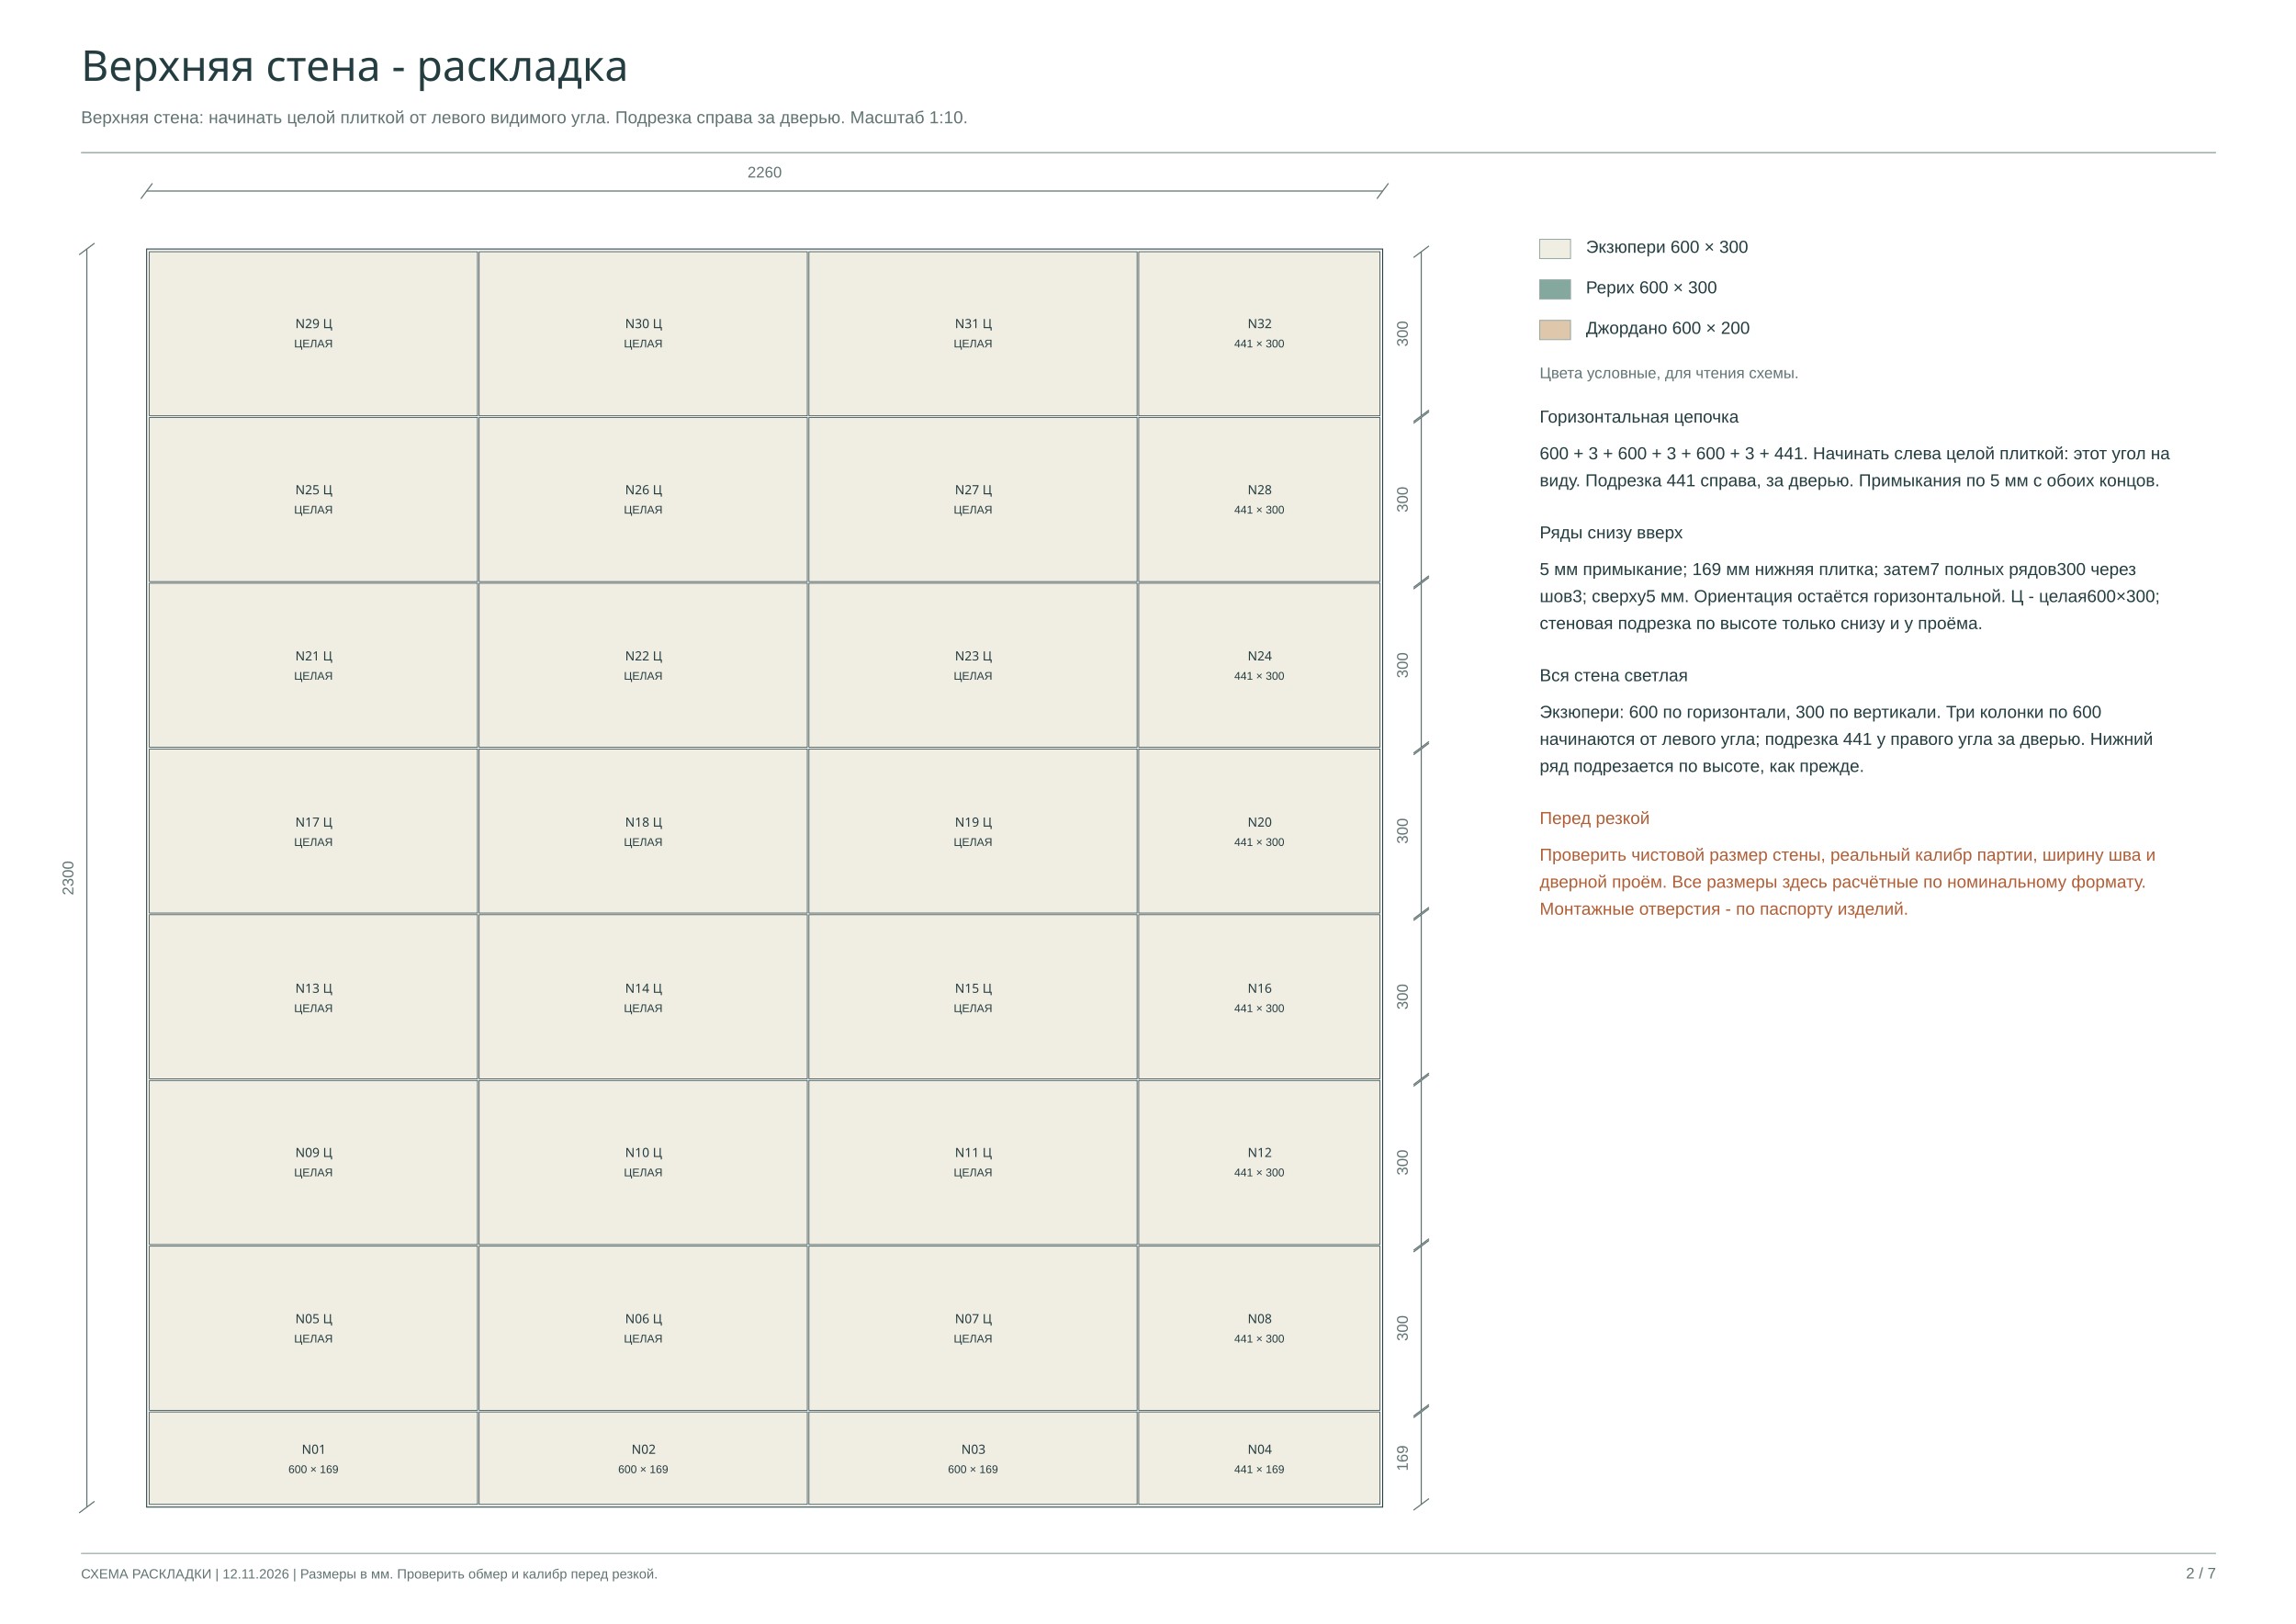
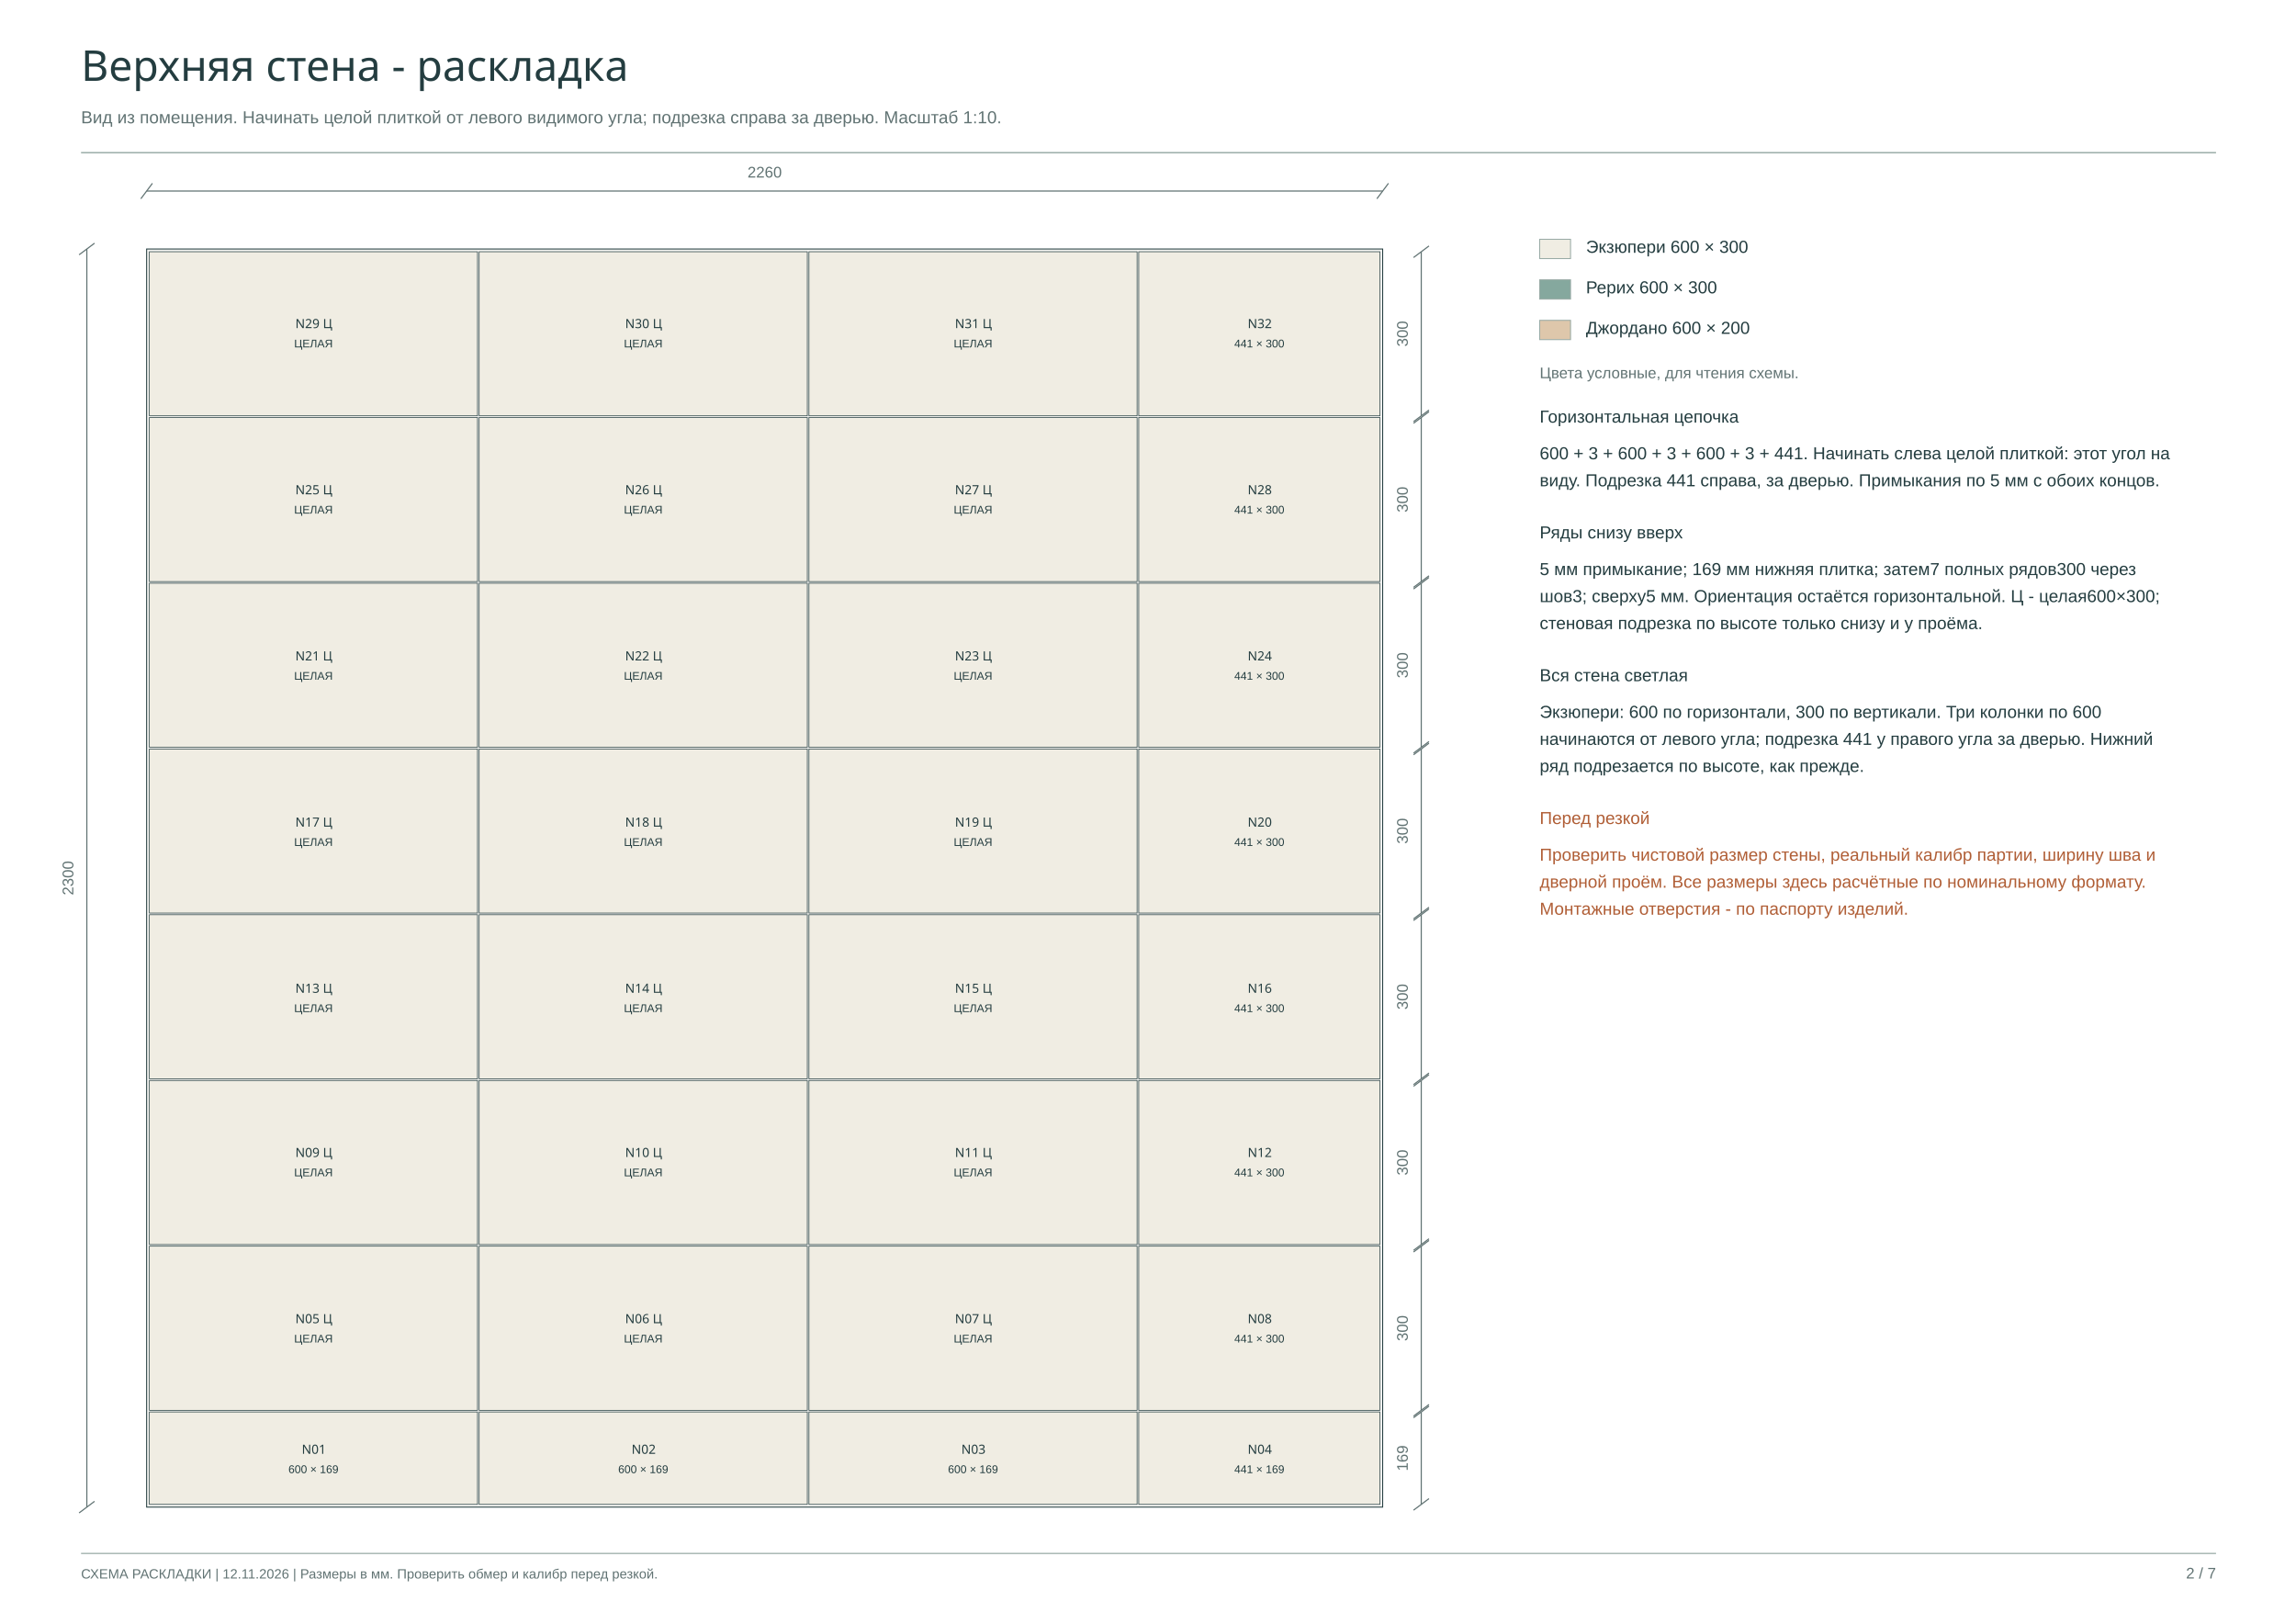
<svg xmlns="http://www.w3.org/2000/svg" width="1190.551" height="841.89" preserveAspectRatio="xMinYMin meet" viewBox="0 0 1190 841" version="1.0" fill-rule="evenodd">
  <clipPath id="clip">
    <rect x="0" y="0" width="1190.551" height="841.89" />
  </clipPath>
  <g id="group" transform="scale(1,-1) translate(0,-841)" style="clip-path: url(#clip)">
    <g transform="">
      <rect x="0" y="0" width="1190.551" height="841.89" style="stroke: none; stroke-linecap: butt; stroke-width: 0.5; fill: rgb(100%,100%,100%); fill-rule: evenodd;" />
      <text x="42" y="799.89" style="font-family: Arial-Bold; font-size: 22px;fill: rgb(14%,24%,25%); stroke:none;" transform="translate(0,1599) scale(1,-1)">Верхняя стена - раскладка</text>
-       <text x="42" y="777.89" style="font-family: Arial; font-size: 9px;fill: rgb(38%,45%,45%); stroke:none;" transform="translate(0,1555) scale(1,-1)">Верхняя стена: начинать целой плиткой от левого видимого угла. Подрезка справа за дверью. Масштаб 1:10.</text>
+       <text x="42" y="777.89" style="font-family: Arial; font-size: 9px;fill: rgb(38%,45%,45%); stroke:none;" transform="translate(0,1555) scale(1,-1)">Вид из помещения. Начинать целой плиткой от левого видимого угла; подрезка справа за дверью. Масштаб 1:10.</text>
      <path d="M 42,761.89 L 1148.551,761.89 Z" style="stroke: rgb(60%,67%,65%); stroke-linecap: butt; stroke-width: 0.7;" />
      <path d="M 42,36 L 1148.551,36 Z" style="stroke: rgb(60%,67%,65%); stroke-linecap: butt; stroke-width: 0.6;" />
      <text x="42" y="23" style="font-family: Arial; font-size: 7px;fill: rgb(38%,45%,45%); stroke:none;" transform="translate(0,46) scale(1,-1)">СХЕМА РАСКЛАДКИ  |  12.11.2026  |  Размеры в мм. Проверить обмер и калибр перед резкой.</text>
      <text x="1132.985" y="23" style="font-family: Arial; font-size: 8px;fill: rgb(38%,45%,45%); stroke:none;" transform="translate(0,46) scale(1,-1)">2 / 7</text>
-       <rect x="76.0" y="60.0" width="640.63" height="651.969" style="stroke: rgb(14%,24%,25%); stroke-linecap: butt; stroke-width: 0.5; fill: rgb(96%,96%,95%); fill-rule: evenodd;" />
+       <rect x="76" y="60.0" width="640.63" height="651.969" style="stroke: rgb(14%,24%,25%); stroke-linecap: butt; stroke-width: 0.5; fill: rgb(96%,96%,95%); fill-rule: evenodd;" />
      <polygon points="247.496 109.323, 247.496 61.417, 77.417 61.417, 77.417 109.323" style="stroke: rgb(14%,24%,25%); stroke-linecap: butt; stroke-width: 0.35; fill: rgb(94%,93%,89%); fill-rule: evenodd;" />
      <text x="156.403" y="88.37" style="font-family: Arial-Bold; font-size: 6.6px;fill: rgb(14%,24%,25%); stroke:none;" transform="translate(0,176) scale(1,-1)">N01</text>
      <text x="149.475" y="78.37" style="font-family: Arial; font-size: 5.8px;fill: rgb(14%,24%,25%); stroke:none;" transform="translate(0,156) scale(1,-1)">600 × 169</text>
      <polygon points="418.425 109.323, 418.425 61.417, 248.346 61.417, 248.346 109.323" style="stroke: rgb(14%,24%,25%); stroke-linecap: butt; stroke-width: 0.35; fill: rgb(94%,93%,89%); fill-rule: evenodd;" />
      <text x="327.332" y="88.37" style="font-family: Arial-Bold; font-size: 6.6px;fill: rgb(14%,24%,25%); stroke:none;" transform="translate(0,176) scale(1,-1)">N02</text>
      <text x="320.404" y="78.37" style="font-family: Arial; font-size: 5.8px;fill: rgb(14%,24%,25%); stroke:none;" transform="translate(0,156) scale(1,-1)">600 × 169</text>
      <polygon points="589.354 109.323, 589.354 61.417, 419.276 61.417, 419.276 109.323" style="stroke: rgb(14%,24%,25%); stroke-linecap: butt; stroke-width: 0.35; fill: rgb(94%,93%,89%); fill-rule: evenodd;" />
      <text x="498.261" y="88.37" style="font-family: Arial-Bold; font-size: 6.6px;fill: rgb(14%,24%,25%); stroke:none;" transform="translate(0,176) scale(1,-1)">N03</text>
      <text x="491.333" y="78.37" style="font-family: Arial; font-size: 5.8px;fill: rgb(14%,24%,25%); stroke:none;" transform="translate(0,156) scale(1,-1)">600 × 169</text>
      <polygon points="715.213 109.323, 715.213 61.417, 590.205 61.417, 590.205 109.323" style="stroke: rgb(14%,24%,25%); stroke-linecap: butt; stroke-width: 0.35; fill: rgb(94%,93%,89%); fill-rule: evenodd;" />
      <text x="646.655" y="88.37" style="font-family: Arial-Bold; font-size: 6.6px;fill: rgb(14%,24%,25%); stroke:none;" transform="translate(0,176) scale(1,-1)">N04</text>
      <text x="639.727" y="78.37" style="font-family: Arial; font-size: 5.8px;fill: rgb(14%,24%,25%); stroke:none;" transform="translate(0,156) scale(1,-1)">441 × 169</text>
      <polygon points="247.496 195.213, 247.496 110.173, 77.417 110.173, 77.417 195.213" style="stroke: rgb(14%,24%,25%); stroke-linecap: butt; stroke-width: 0.35; fill: rgb(94%,93%,89%); fill-rule: evenodd;" />
      <text x="153.076" y="155.693" style="font-family: Arial-Bold; font-size: 6.6px;fill: rgb(14%,24%,25%); stroke:none;" transform="translate(0,311) scale(1,-1)">N05 Ц</text>
      <text x="152.445" y="145.693" style="font-family: Arial; font-size: 5.8px;fill: rgb(14%,24%,25%); stroke:none;" transform="translate(0,291) scale(1,-1)">ЦЕЛАЯ</text>
      <polygon points="418.425 195.213, 418.425 110.173, 248.346 110.173, 248.346 195.213" style="stroke: rgb(14%,24%,25%); stroke-linecap: butt; stroke-width: 0.35; fill: rgb(94%,93%,89%); fill-rule: evenodd;" />
      <text x="324.005" y="155.693" style="font-family: Arial-Bold; font-size: 6.6px;fill: rgb(14%,24%,25%); stroke:none;" transform="translate(0,311) scale(1,-1)">N06 Ц</text>
      <text x="323.375" y="145.693" style="font-family: Arial; font-size: 5.8px;fill: rgb(14%,24%,25%); stroke:none;" transform="translate(0,291) scale(1,-1)">ЦЕЛАЯ</text>
      <polygon points="589.354 195.213, 589.354 110.173, 419.276 110.173, 419.276 195.213" style="stroke: rgb(14%,24%,25%); stroke-linecap: butt; stroke-width: 0.35; fill: rgb(94%,93%,89%); fill-rule: evenodd;" />
      <text x="494.934" y="155.693" style="font-family: Arial-Bold; font-size: 6.6px;fill: rgb(14%,24%,25%); stroke:none;" transform="translate(0,311) scale(1,-1)">N07 Ц</text>
      <text x="494.304" y="145.693" style="font-family: Arial; font-size: 5.8px;fill: rgb(14%,24%,25%); stroke:none;" transform="translate(0,291) scale(1,-1)">ЦЕЛАЯ</text>
      <polygon points="715.213 195.213, 715.213 110.173, 590.205 110.173, 590.205 195.213" style="stroke: rgb(14%,24%,25%); stroke-linecap: butt; stroke-width: 0.35; fill: rgb(94%,93%,89%); fill-rule: evenodd;" />
      <text x="646.655" y="155.693" style="font-family: Arial-Bold; font-size: 6.6px;fill: rgb(14%,24%,25%); stroke:none;" transform="translate(0,311) scale(1,-1)">N08</text>
      <text x="639.727" y="145.693" style="font-family: Arial; font-size: 5.8px;fill: rgb(14%,24%,25%); stroke:none;" transform="translate(0,291) scale(1,-1)">441 × 300</text>
      <polygon points="247.496 281.102, 247.496 196.063, 77.417 196.063, 77.417 281.102" style="stroke: rgb(14%,24%,25%); stroke-linecap: butt; stroke-width: 0.35; fill: rgb(94%,93%,89%); fill-rule: evenodd;" />
      <text x="153.076" y="241.583" style="font-family: Arial-Bold; font-size: 6.6px;fill: rgb(14%,24%,25%); stroke:none;" transform="translate(0,483) scale(1,-1)">N09 Ц</text>
      <text x="152.445" y="231.583" style="font-family: Arial; font-size: 5.8px;fill: rgb(14%,24%,25%); stroke:none;" transform="translate(0,463) scale(1,-1)">ЦЕЛАЯ</text>
      <polygon points="418.425 281.102, 418.425 196.063, 248.346 196.063, 248.346 281.102" style="stroke: rgb(14%,24%,25%); stroke-linecap: butt; stroke-width: 0.35; fill: rgb(94%,93%,89%); fill-rule: evenodd;" />
      <text x="324.005" y="241.583" style="font-family: Arial-Bold; font-size: 6.6px;fill: rgb(14%,24%,25%); stroke:none;" transform="translate(0,483) scale(1,-1)">N10 Ц</text>
      <text x="323.375" y="231.583" style="font-family: Arial; font-size: 5.8px;fill: rgb(14%,24%,25%); stroke:none;" transform="translate(0,463) scale(1,-1)">ЦЕЛАЯ</text>
      <polygon points="589.354 281.102, 589.354 196.063, 419.276 196.063, 419.276 281.102" style="stroke: rgb(14%,24%,25%); stroke-linecap: butt; stroke-width: 0.35; fill: rgb(94%,93%,89%); fill-rule: evenodd;" />
      <text x="494.934" y="241.583" style="font-family: Arial-Bold; font-size: 6.6px;fill: rgb(14%,24%,25%); stroke:none;" transform="translate(0,483) scale(1,-1)">N11 Ц</text>
      <text x="494.304" y="231.583" style="font-family: Arial; font-size: 5.8px;fill: rgb(14%,24%,25%); stroke:none;" transform="translate(0,463) scale(1,-1)">ЦЕЛАЯ</text>
      <polygon points="715.213 281.102, 715.213 196.063, 590.205 196.063, 590.205 281.102" style="stroke: rgb(14%,24%,25%); stroke-linecap: butt; stroke-width: 0.35; fill: rgb(94%,93%,89%); fill-rule: evenodd;" />
      <text x="646.655" y="241.583" style="font-family: Arial-Bold; font-size: 6.6px;fill: rgb(14%,24%,25%); stroke:none;" transform="translate(0,483) scale(1,-1)">N12</text>
      <text x="639.727" y="231.583" style="font-family: Arial; font-size: 5.8px;fill: rgb(14%,24%,25%); stroke:none;" transform="translate(0,463) scale(1,-1)">441 × 300</text>
      <polygon points="247.496 366.992, 247.496 281.953, 77.417 281.953, 77.417 366.992" style="stroke: rgb(14%,24%,25%); stroke-linecap: butt; stroke-width: 0.35; fill: rgb(94%,93%,89%); fill-rule: evenodd;" />
      <text x="153.076" y="327.472" style="font-family: Arial-Bold; font-size: 6.6px;fill: rgb(14%,24%,25%); stroke:none;" transform="translate(0,654) scale(1,-1)">N13 Ц</text>
      <text x="152.445" y="317.472" style="font-family: Arial; font-size: 5.8px;fill: rgb(14%,24%,25%); stroke:none;" transform="translate(0,634) scale(1,-1)">ЦЕЛАЯ</text>
      <polygon points="418.425 366.992, 418.425 281.953, 248.346 281.953, 248.346 366.992" style="stroke: rgb(14%,24%,25%); stroke-linecap: butt; stroke-width: 0.35; fill: rgb(94%,93%,89%); fill-rule: evenodd;" />
      <text x="324.005" y="327.472" style="font-family: Arial-Bold; font-size: 6.6px;fill: rgb(14%,24%,25%); stroke:none;" transform="translate(0,654) scale(1,-1)">N14 Ц</text>
      <text x="323.375" y="317.472" style="font-family: Arial; font-size: 5.8px;fill: rgb(14%,24%,25%); stroke:none;" transform="translate(0,634) scale(1,-1)">ЦЕЛАЯ</text>
      <polygon points="589.354 366.992, 589.354 281.953, 419.276 281.953, 419.276 366.992" style="stroke: rgb(14%,24%,25%); stroke-linecap: butt; stroke-width: 0.35; fill: rgb(94%,93%,89%); fill-rule: evenodd;" />
      <text x="494.934" y="327.472" style="font-family: Arial-Bold; font-size: 6.6px;fill: rgb(14%,24%,25%); stroke:none;" transform="translate(0,654) scale(1,-1)">N15 Ц</text>
      <text x="494.304" y="317.472" style="font-family: Arial; font-size: 5.8px;fill: rgb(14%,24%,25%); stroke:none;" transform="translate(0,634) scale(1,-1)">ЦЕЛАЯ</text>
      <polygon points="715.213 366.992, 715.213 281.953, 590.205 281.953, 590.205 366.992" style="stroke: rgb(14%,24%,25%); stroke-linecap: butt; stroke-width: 0.35; fill: rgb(94%,93%,89%); fill-rule: evenodd;" />
      <text x="646.655" y="327.472" style="font-family: Arial-Bold; font-size: 6.6px;fill: rgb(14%,24%,25%); stroke:none;" transform="translate(0,654) scale(1,-1)">N16</text>
      <text x="639.727" y="317.472" style="font-family: Arial; font-size: 5.8px;fill: rgb(14%,24%,25%); stroke:none;" transform="translate(0,634) scale(1,-1)">441 × 300</text>
      <polygon points="247.496 452.882, 247.496 367.842, 77.417 367.842, 77.417 452.882" style="stroke: rgb(14%,24%,25%); stroke-linecap: butt; stroke-width: 0.35; fill: rgb(94%,93%,89%); fill-rule: evenodd;" />
      <text x="153.076" y="413.362" style="font-family: Arial-Bold; font-size: 6.6px;fill: rgb(14%,24%,25%); stroke:none;" transform="translate(0,826) scale(1,-1)">N17 Ц</text>
      <text x="152.445" y="403.362" style="font-family: Arial; font-size: 5.8px;fill: rgb(14%,24%,25%); stroke:none;" transform="translate(0,806) scale(1,-1)">ЦЕЛАЯ</text>
      <polygon points="418.425 452.882, 418.425 367.842, 248.346 367.842, 248.346 452.882" style="stroke: rgb(14%,24%,25%); stroke-linecap: butt; stroke-width: 0.35; fill: rgb(94%,93%,89%); fill-rule: evenodd;" />
      <text x="324.005" y="413.362" style="font-family: Arial-Bold; font-size: 6.6px;fill: rgb(14%,24%,25%); stroke:none;" transform="translate(0,826) scale(1,-1)">N18 Ц</text>
      <text x="323.375" y="403.362" style="font-family: Arial; font-size: 5.8px;fill: rgb(14%,24%,25%); stroke:none;" transform="translate(0,806) scale(1,-1)">ЦЕЛАЯ</text>
      <polygon points="589.354 452.882, 589.354 367.842, 419.276 367.842, 419.276 452.882" style="stroke: rgb(14%,24%,25%); stroke-linecap: butt; stroke-width: 0.35; fill: rgb(94%,93%,89%); fill-rule: evenodd;" />
      <text x="494.934" y="413.362" style="font-family: Arial-Bold; font-size: 6.6px;fill: rgb(14%,24%,25%); stroke:none;" transform="translate(0,826) scale(1,-1)">N19 Ц</text>
      <text x="494.304" y="403.362" style="font-family: Arial; font-size: 5.8px;fill: rgb(14%,24%,25%); stroke:none;" transform="translate(0,806) scale(1,-1)">ЦЕЛАЯ</text>
      <polygon points="715.213 452.882, 715.213 367.842, 590.205 367.842, 590.205 452.882" style="stroke: rgb(14%,24%,25%); stroke-linecap: butt; stroke-width: 0.35; fill: rgb(94%,93%,89%); fill-rule: evenodd;" />
      <text x="646.655" y="413.362" style="font-family: Arial-Bold; font-size: 6.6px;fill: rgb(14%,24%,25%); stroke:none;" transform="translate(0,826) scale(1,-1)">N20</text>
      <text x="639.727" y="403.362" style="font-family: Arial; font-size: 5.8px;fill: rgb(14%,24%,25%); stroke:none;" transform="translate(0,806) scale(1,-1)">441 × 300</text>
      <polygon points="247.496 538.772, 247.496 453.732, 77.417 453.732, 77.417 538.772" style="stroke: rgb(14%,24%,25%); stroke-linecap: butt; stroke-width: 0.35; fill: rgb(94%,93%,89%); fill-rule: evenodd;" />
      <text x="153.076" y="499.252" style="font-family: Arial-Bold; font-size: 6.6px;fill: rgb(14%,24%,25%); stroke:none;" transform="translate(0,998) scale(1,-1)">N21 Ц</text>
      <text x="152.445" y="489.252" style="font-family: Arial; font-size: 5.8px;fill: rgb(14%,24%,25%); stroke:none;" transform="translate(0,978) scale(1,-1)">ЦЕЛАЯ</text>
      <polygon points="418.425 538.772, 418.425 453.732, 248.346 453.732, 248.346 538.772" style="stroke: rgb(14%,24%,25%); stroke-linecap: butt; stroke-width: 0.35; fill: rgb(94%,93%,89%); fill-rule: evenodd;" />
      <text x="324.005" y="499.252" style="font-family: Arial-Bold; font-size: 6.6px;fill: rgb(14%,24%,25%); stroke:none;" transform="translate(0,998) scale(1,-1)">N22 Ц</text>
      <text x="323.375" y="489.252" style="font-family: Arial; font-size: 5.8px;fill: rgb(14%,24%,25%); stroke:none;" transform="translate(0,978) scale(1,-1)">ЦЕЛАЯ</text>
      <polygon points="589.354 538.772, 589.354 453.732, 419.276 453.732, 419.276 538.772" style="stroke: rgb(14%,24%,25%); stroke-linecap: butt; stroke-width: 0.35; fill: rgb(94%,93%,89%); fill-rule: evenodd;" />
      <text x="494.934" y="499.252" style="font-family: Arial-Bold; font-size: 6.6px;fill: rgb(14%,24%,25%); stroke:none;" transform="translate(0,998) scale(1,-1)">N23 Ц</text>
      <text x="494.304" y="489.252" style="font-family: Arial; font-size: 5.8px;fill: rgb(14%,24%,25%); stroke:none;" transform="translate(0,978) scale(1,-1)">ЦЕЛАЯ</text>
      <polygon points="715.213 538.772, 715.213 453.732, 590.205 453.732, 590.205 538.772" style="stroke: rgb(14%,24%,25%); stroke-linecap: butt; stroke-width: 0.35; fill: rgb(94%,93%,89%); fill-rule: evenodd;" />
      <text x="646.655" y="499.252" style="font-family: Arial-Bold; font-size: 6.6px;fill: rgb(14%,24%,25%); stroke:none;" transform="translate(0,998) scale(1,-1)">N24</text>
      <text x="639.727" y="489.252" style="font-family: Arial; font-size: 5.8px;fill: rgb(14%,24%,25%); stroke:none;" transform="translate(0,978) scale(1,-1)">441 × 300</text>
      <polygon points="247.496 624.661, 247.496 539.622, 77.417 539.622, 77.417 624.661" style="stroke: rgb(14%,24%,25%); stroke-linecap: butt; stroke-width: 0.35; fill: rgb(94%,93%,89%); fill-rule: evenodd;" />
      <text x="153.076" y="585.142" style="font-family: Arial-Bold; font-size: 6.6px;fill: rgb(14%,24%,25%); stroke:none;" transform="translate(0,1170) scale(1,-1)">N25 Ц</text>
      <text x="152.445" y="575.142" style="font-family: Arial; font-size: 5.8px;fill: rgb(14%,24%,25%); stroke:none;" transform="translate(0,1150) scale(1,-1)">ЦЕЛАЯ</text>
      <polygon points="418.425 624.661, 418.425 539.622, 248.346 539.622, 248.346 624.661" style="stroke: rgb(14%,24%,25%); stroke-linecap: butt; stroke-width: 0.35; fill: rgb(94%,93%,89%); fill-rule: evenodd;" />
      <text x="324.005" y="585.142" style="font-family: Arial-Bold; font-size: 6.6px;fill: rgb(14%,24%,25%); stroke:none;" transform="translate(0,1170) scale(1,-1)">N26 Ц</text>
      <text x="323.375" y="575.142" style="font-family: Arial; font-size: 5.8px;fill: rgb(14%,24%,25%); stroke:none;" transform="translate(0,1150) scale(1,-1)">ЦЕЛАЯ</text>
      <polygon points="589.354 624.661, 589.354 539.622, 419.276 539.622, 419.276 624.661" style="stroke: rgb(14%,24%,25%); stroke-linecap: butt; stroke-width: 0.35; fill: rgb(94%,93%,89%); fill-rule: evenodd;" />
      <text x="494.934" y="585.142" style="font-family: Arial-Bold; font-size: 6.6px;fill: rgb(14%,24%,25%); stroke:none;" transform="translate(0,1170) scale(1,-1)">N27 Ц</text>
      <text x="494.304" y="575.142" style="font-family: Arial; font-size: 5.8px;fill: rgb(14%,24%,25%); stroke:none;" transform="translate(0,1150) scale(1,-1)">ЦЕЛАЯ</text>
      <polygon points="715.213 624.661, 715.213 539.622, 590.205 539.622, 590.205 624.661" style="stroke: rgb(14%,24%,25%); stroke-linecap: butt; stroke-width: 0.35; fill: rgb(94%,93%,89%); fill-rule: evenodd;" />
      <text x="646.655" y="585.142" style="font-family: Arial-Bold; font-size: 6.6px;fill: rgb(14%,24%,25%); stroke:none;" transform="translate(0,1170) scale(1,-1)">N28</text>
      <text x="639.727" y="575.142" style="font-family: Arial; font-size: 5.8px;fill: rgb(14%,24%,25%); stroke:none;" transform="translate(0,1150) scale(1,-1)">441 × 300</text>
      <polygon points="247.496 710.551, 247.496 625.512, 77.417 625.512, 77.417 710.551" style="stroke: rgb(14%,24%,25%); stroke-linecap: butt; stroke-width: 0.35; fill: rgb(94%,93%,89%); fill-rule: evenodd;" />
      <text x="153.076" y="671.031" style="font-family: Arial-Bold; font-size: 6.6px;fill: rgb(14%,24%,25%); stroke:none;" transform="translate(0,1342) scale(1,-1)">N29 Ц</text>
      <text x="152.445" y="661.031" style="font-family: Arial; font-size: 5.8px;fill: rgb(14%,24%,25%); stroke:none;" transform="translate(0,1322) scale(1,-1)">ЦЕЛАЯ</text>
      <polygon points="418.425 710.551, 418.425 625.512, 248.346 625.512, 248.346 710.551" style="stroke: rgb(14%,24%,25%); stroke-linecap: butt; stroke-width: 0.35; fill: rgb(94%,93%,89%); fill-rule: evenodd;" />
      <text x="324.005" y="671.031" style="font-family: Arial-Bold; font-size: 6.6px;fill: rgb(14%,24%,25%); stroke:none;" transform="translate(0,1342) scale(1,-1)">N30 Ц</text>
      <text x="323.375" y="661.031" style="font-family: Arial; font-size: 5.8px;fill: rgb(14%,24%,25%); stroke:none;" transform="translate(0,1322) scale(1,-1)">ЦЕЛАЯ</text>
      <polygon points="589.354 710.551, 589.354 625.512, 419.276 625.512, 419.276 710.551" style="stroke: rgb(14%,24%,25%); stroke-linecap: butt; stroke-width: 0.35; fill: rgb(94%,93%,89%); fill-rule: evenodd;" />
      <text x="494.934" y="671.031" style="font-family: Arial-Bold; font-size: 6.6px;fill: rgb(14%,24%,25%); stroke:none;" transform="translate(0,1342) scale(1,-1)">N31 Ц</text>
      <text x="494.304" y="661.031" style="font-family: Arial; font-size: 5.8px;fill: rgb(14%,24%,25%); stroke:none;" transform="translate(0,1322) scale(1,-1)">ЦЕЛАЯ</text>
      <polygon points="715.213 710.551, 715.213 625.512, 590.205 625.512, 590.205 710.551" style="stroke: rgb(14%,24%,25%); stroke-linecap: butt; stroke-width: 0.35; fill: rgb(94%,93%,89%); fill-rule: evenodd;" />
      <text x="646.655" y="671.031" style="font-family: Arial-Bold; font-size: 6.6px;fill: rgb(14%,24%,25%); stroke:none;" transform="translate(0,1342) scale(1,-1)">N32</text>
      <text x="639.727" y="661.031" style="font-family: Arial; font-size: 5.8px;fill: rgb(14%,24%,25%); stroke:none;" transform="translate(0,1322) scale(1,-1)">441 × 300</text>
      <path d="M 76,742 L 716.63,742 Z" style="stroke: rgb(38%,45%,45%); stroke-linecap: butt; stroke-width: 0.6;" />
      <path d="M 73,738 L 79,746 Z" style="stroke: rgb(38%,45%,45%); stroke-linecap: butt; stroke-width: 0.6;" />
      <path d="M 713.63,738 L 719.63,746 Z" style="stroke: rgb(38%,45%,45%); stroke-linecap: butt; stroke-width: 0.6;" />
      <text x="387.417" y="749" style="font-family: Arial; font-size: 8px;fill: rgb(38%,45%,45%); stroke:none;" transform="translate(0,1498) scale(1,-1)">2260</text>
      <path d="M 45,60 L 45,711.969 Z" style="stroke: rgb(38%,45%,45%); stroke-linecap: butt; stroke-width: 0.6;" />
      <path d="M 41,57 L 49,63 Z" style="stroke: rgb(38%,45%,45%); stroke-linecap: butt; stroke-width: 0.6;" />
      <path d="M 41,708.969 L 49,714.969 Z" style="stroke: rgb(38%,45%,45%); stroke-linecap: butt; stroke-width: 0.6;" />
      <g transform=" matrix(0,1,-1,0,38,385.9843)">
        <text x="-8.898" y="0" style="font-family: Arial; font-size: 8px;fill: rgb(38%,45%,45%); stroke:none;" transform="translate(0,0) scale(1,-1)">2300</text>
      </g>
      <path d="M 736.63,61.417 L 736.63,109.323 Z" style="stroke: rgb(38%,45%,45%); stroke-linecap: butt; stroke-width: 0.6;" />
      <path d="M 732.63,58.417 L 740.63,64.417 Z" style="stroke: rgb(38%,45%,45%); stroke-linecap: butt; stroke-width: 0.6;" />
      <path d="M 732.63,106.323 L 740.63,112.323 Z" style="stroke: rgb(38%,45%,45%); stroke-linecap: butt; stroke-width: 0.6;" />
      <g transform=" matrix(0,1,-1,0,729.6299,85.37008)">
        <text x="-6.674" y="0" style="font-family: Arial; font-size: 8px;fill: rgb(38%,45%,45%); stroke:none;" transform="translate(0,0) scale(1,-1)">169</text>
      </g>
      <path d="M 736.63,110.173 L 736.63,195.213 Z" style="stroke: rgb(38%,45%,45%); stroke-linecap: butt; stroke-width: 0.6;" />
      <path d="M 732.63,107.173 L 740.63,113.173 Z" style="stroke: rgb(38%,45%,45%); stroke-linecap: butt; stroke-width: 0.6;" />
      <path d="M 732.63,192.213 L 740.63,198.213 Z" style="stroke: rgb(38%,45%,45%); stroke-linecap: butt; stroke-width: 0.6;" />
      <g transform=" matrix(0,1,-1,0,729.6299,152.6929)">
        <text x="-6.674" y="0" style="font-family: Arial; font-size: 8px;fill: rgb(38%,45%,45%); stroke:none;" transform="translate(0,0) scale(1,-1)">300</text>
      </g>
      <path d="M 736.63,196.063 L 736.63,281.102 Z" style="stroke: rgb(38%,45%,45%); stroke-linecap: butt; stroke-width: 0.6;" />
      <path d="M 732.63,193.063 L 740.63,199.063 Z" style="stroke: rgb(38%,45%,45%); stroke-linecap: butt; stroke-width: 0.6;" />
      <path d="M 732.63,278.102 L 740.63,284.102 Z" style="stroke: rgb(38%,45%,45%); stroke-linecap: butt; stroke-width: 0.6;" />
      <g transform=" matrix(0,1,-1,0,729.6299,238.5827)">
        <text x="-6.674" y="0" style="font-family: Arial; font-size: 8px;fill: rgb(38%,45%,45%); stroke:none;" transform="translate(0,0) scale(1,-1)">300</text>
      </g>
      <path d="M 736.63,281.953 L 736.63,366.992 Z" style="stroke: rgb(38%,45%,45%); stroke-linecap: butt; stroke-width: 0.6;" />
      <path d="M 732.63,278.953 L 740.63,284.953 Z" style="stroke: rgb(38%,45%,45%); stroke-linecap: butt; stroke-width: 0.6;" />
      <path d="M 732.63,363.992 L 740.63,369.992 Z" style="stroke: rgb(38%,45%,45%); stroke-linecap: butt; stroke-width: 0.6;" />
      <g transform=" matrix(0,1,-1,0,729.6299,324.4724)">
        <text x="-6.674" y="0" style="font-family: Arial; font-size: 8px;fill: rgb(38%,45%,45%); stroke:none;" transform="translate(0,0) scale(1,-1)">300</text>
      </g>
      <path d="M 736.63,367.843 L 736.63,452.882 Z" style="stroke: rgb(38%,45%,45%); stroke-linecap: butt; stroke-width: 0.6;" />
      <path d="M 732.63,364.843 L 740.63,370.843 Z" style="stroke: rgb(38%,45%,45%); stroke-linecap: butt; stroke-width: 0.6;" />
      <path d="M 732.63,449.882 L 740.63,455.882 Z" style="stroke: rgb(38%,45%,45%); stroke-linecap: butt; stroke-width: 0.6;" />
      <g transform=" matrix(0,1,-1,0,729.6299,410.3622)">
        <text x="-6.674" y="0" style="font-family: Arial; font-size: 8px;fill: rgb(38%,45%,45%); stroke:none;" transform="translate(0,0) scale(1,-1)">300</text>
      </g>
      <path d="M 736.63,453.732 L 736.63,538.772 Z" style="stroke: rgb(38%,45%,45%); stroke-linecap: butt; stroke-width: 0.6;" />
      <path d="M 732.63,450.732 L 740.63,456.732 Z" style="stroke: rgb(38%,45%,45%); stroke-linecap: butt; stroke-width: 0.6;" />
      <path d="M 732.63,535.772 L 740.63,541.772 Z" style="stroke: rgb(38%,45%,45%); stroke-linecap: butt; stroke-width: 0.6;" />
      <g transform=" matrix(0,1,-1,0,729.6299,496.252)">
        <text x="-6.674" y="0" style="font-family: Arial; font-size: 8px;fill: rgb(38%,45%,45%); stroke:none;" transform="translate(0,0) scale(1,-1)">300</text>
      </g>
      <path d="M 736.63,539.622 L 736.63,624.661 Z" style="stroke: rgb(38%,45%,45%); stroke-linecap: butt; stroke-width: 0.6;" />
      <path d="M 732.63,536.622 L 740.63,542.622 Z" style="stroke: rgb(38%,45%,45%); stroke-linecap: butt; stroke-width: 0.6;" />
      <path d="M 732.63,621.661 L 740.63,627.661 Z" style="stroke: rgb(38%,45%,45%); stroke-linecap: butt; stroke-width: 0.6;" />
      <g transform=" matrix(0,1,-1,0,729.6299,582.1417)">
        <text x="-6.674" y="0" style="font-family: Arial; font-size: 8px;fill: rgb(38%,45%,45%); stroke:none;" transform="translate(0,0) scale(1,-1)">300</text>
      </g>
      <path d="M 736.63,625.512 L 736.63,710.551 Z" style="stroke: rgb(38%,45%,45%); stroke-linecap: butt; stroke-width: 0.6;" />
      <path d="M 732.63,622.512 L 740.63,628.512 Z" style="stroke: rgb(38%,45%,45%); stroke-linecap: butt; stroke-width: 0.6;" />
      <path d="M 732.63,707.551 L 740.63,713.551 Z" style="stroke: rgb(38%,45%,45%); stroke-linecap: butt; stroke-width: 0.6;" />
      <g transform=" matrix(0,1,-1,0,729.6299,668.0315)">
        <text x="-6.674" y="0" style="font-family: Arial; font-size: 8px;fill: rgb(38%,45%,45%); stroke:none;" transform="translate(0,0) scale(1,-1)">300</text>
      </g>
      <rect x="798" y="707" width="16" height="10" style="stroke: rgb(60%,67%,65%); stroke-linecap: butt; stroke-width: 0.5; fill: rgb(94%,93%,89%); fill-rule: evenodd;" />
      <text x="822" y="710" style="font-family: Arial; font-size: 9px;fill: rgb(14%,24%,25%); stroke:none;" transform="translate(0,1420) scale(1,-1)">Экзюпери 600 × 300</text>
      <rect x="798" y="686" width="16" height="10" style="stroke: rgb(60%,67%,65%); stroke-linecap: butt; stroke-width: 0.5; fill: rgb(52%,66%,62%); fill-rule: evenodd;" />
      <text x="822" y="689" style="font-family: Arial; font-size: 9px;fill: rgb(14%,24%,25%); stroke:none;" transform="translate(0,1378) scale(1,-1)">Рерих 600 × 300</text>
      <rect x="798" y="665" width="16" height="10" style="stroke: rgb(60%,67%,65%); stroke-linecap: butt; stroke-width: 0.5; fill: rgb(87%,78%,67%); fill-rule: evenodd;" />
      <text x="822" y="668" style="font-family: Arial; font-size: 9px;fill: rgb(14%,24%,25%); stroke:none;" transform="translate(0,1336) scale(1,-1)">Джордано 600 × 200</text>
      <text x="798" y="645" style="font-family: Arial; font-size: 8px;fill: rgb(38%,45%,45%); stroke:none;" transform="translate(0,1290) scale(1,-1)">Цвета условные, для чтения схемы.</text>
      <text x="798" y="622" style="font-family: Arial; font-size: 9px;fill: rgb(14%,24%,25%); stroke:none;" transform="translate(0,1244) scale(1,-1)">Горизонтальная цепочка</text>
      <text x="798" y="603" style="font-family: Arial; font-size: 9px;fill: rgb(14%,24%,25%); stroke:none;" transform="translate(0,1206) scale(1,-1)">600 + 3 + 600 + 3 + 600 + 3 + 441. Начинать слева целой плиткой: этот угол на</text>
      <text x="798" y="589" style="font-family: Arial; font-size: 9px;fill: rgb(14%,24%,25%); stroke:none;" transform="translate(0,1178) scale(1,-1)">виду. Подрезка 441 справа, за дверью. Примыкания по 5 мм с обоих концов.</text>
      <text x="798" y="562" style="font-family: Arial; font-size: 9px;fill: rgb(14%,24%,25%); stroke:none;" transform="translate(0,1124) scale(1,-1)">Ряды снизу вверх</text>
      <text x="798" y="543" style="font-family: Arial; font-size: 9px;fill: rgb(14%,24%,25%); stroke:none;" transform="translate(0,1086) scale(1,-1)">5 мм примыкание; 169 мм нижняя плитка; затем7 полных рядов300 через</text>
      <text x="798" y="529" style="font-family: Arial; font-size: 9px;fill: rgb(14%,24%,25%); stroke:none;" transform="translate(0,1058) scale(1,-1)">шов3; сверху5 мм. Ориентация остаётся горизонтальной. Ц - целая600×300;</text>
      <text x="798" y="515" style="font-family: Arial; font-size: 9px;fill: rgb(14%,24%,25%); stroke:none;" transform="translate(0,1030) scale(1,-1)">стеновая подрезка по высоте только снизу и у проёма.</text>
      <text x="798" y="488" style="font-family: Arial; font-size: 9px;fill: rgb(14%,24%,25%); stroke:none;" transform="translate(0,976) scale(1,-1)">Вся стена светлая</text>
      <text x="798" y="469" style="font-family: Arial; font-size: 9px;fill: rgb(14%,24%,25%); stroke:none;" transform="translate(0,938) scale(1,-1)">Экзюпери: 600 по горизонтали, 300 по вертикали. Три колонки по 600</text>
      <text x="798" y="455" style="font-family: Arial; font-size: 9px;fill: rgb(14%,24%,25%); stroke:none;" transform="translate(0,910) scale(1,-1)">начинаются от левого угла; подрезка 441 у правого угла за дверью. Нижний</text>
      <text x="798" y="441" style="font-family: Arial; font-size: 9px;fill: rgb(14%,24%,25%); stroke:none;" transform="translate(0,882) scale(1,-1)">ряд подрезается по высоте, как прежде.</text>
      <text x="798" y="414" style="font-family: Arial; font-size: 9px;fill: rgb(69%,37%,21%); stroke:none;" transform="translate(0,828) scale(1,-1)">Перед резкой</text>
      <text x="798" y="395" style="font-family: Arial; font-size: 9px;fill: rgb(69%,37%,21%); stroke:none;" transform="translate(0,790) scale(1,-1)">Проверить чистовой размер стены, реальный калибр партии, ширину шва и</text>
      <text x="798" y="381" style="font-family: Arial; font-size: 9px;fill: rgb(69%,37%,21%); stroke:none;" transform="translate(0,762) scale(1,-1)">дверной проём. Все размеры здесь расчётные по номинальному формату.</text>
      <text x="798" y="367" style="font-family: Arial; font-size: 9px;fill: rgb(69%,37%,21%); stroke:none;" transform="translate(0,734) scale(1,-1)">Монтажные отверстия - по паспорту изделий.</text>
    </g>
  </g>
</svg>
